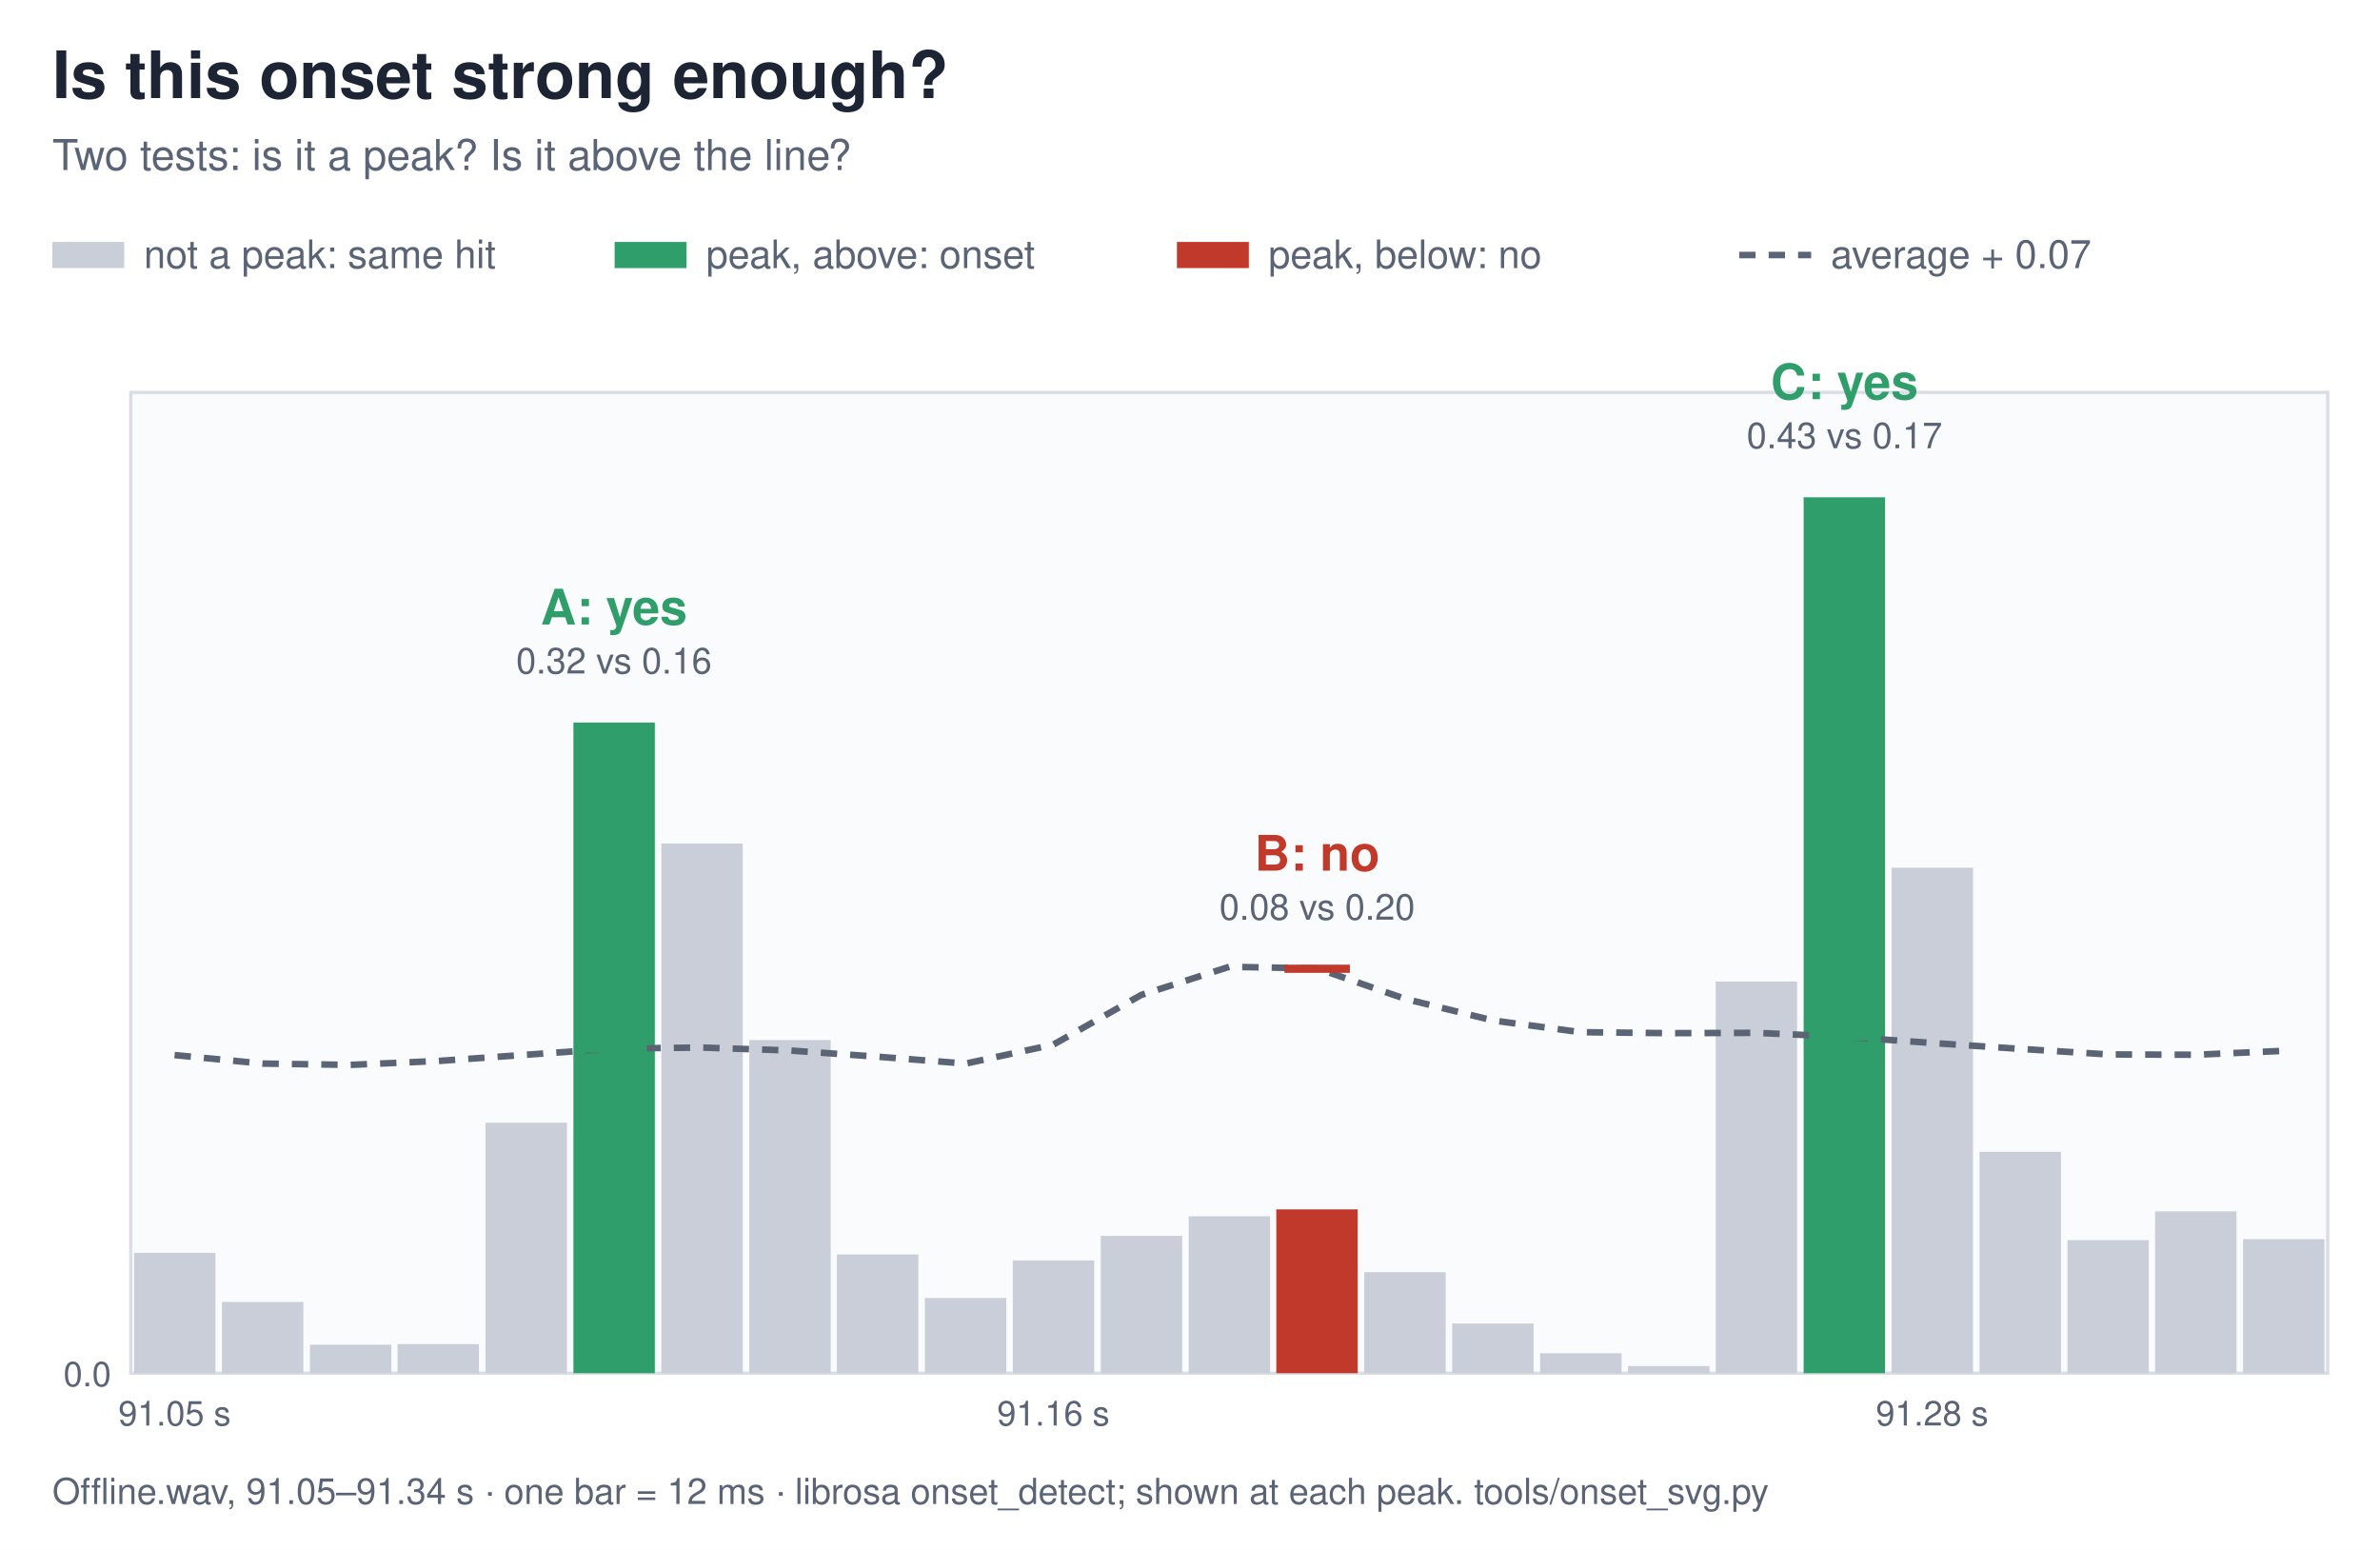
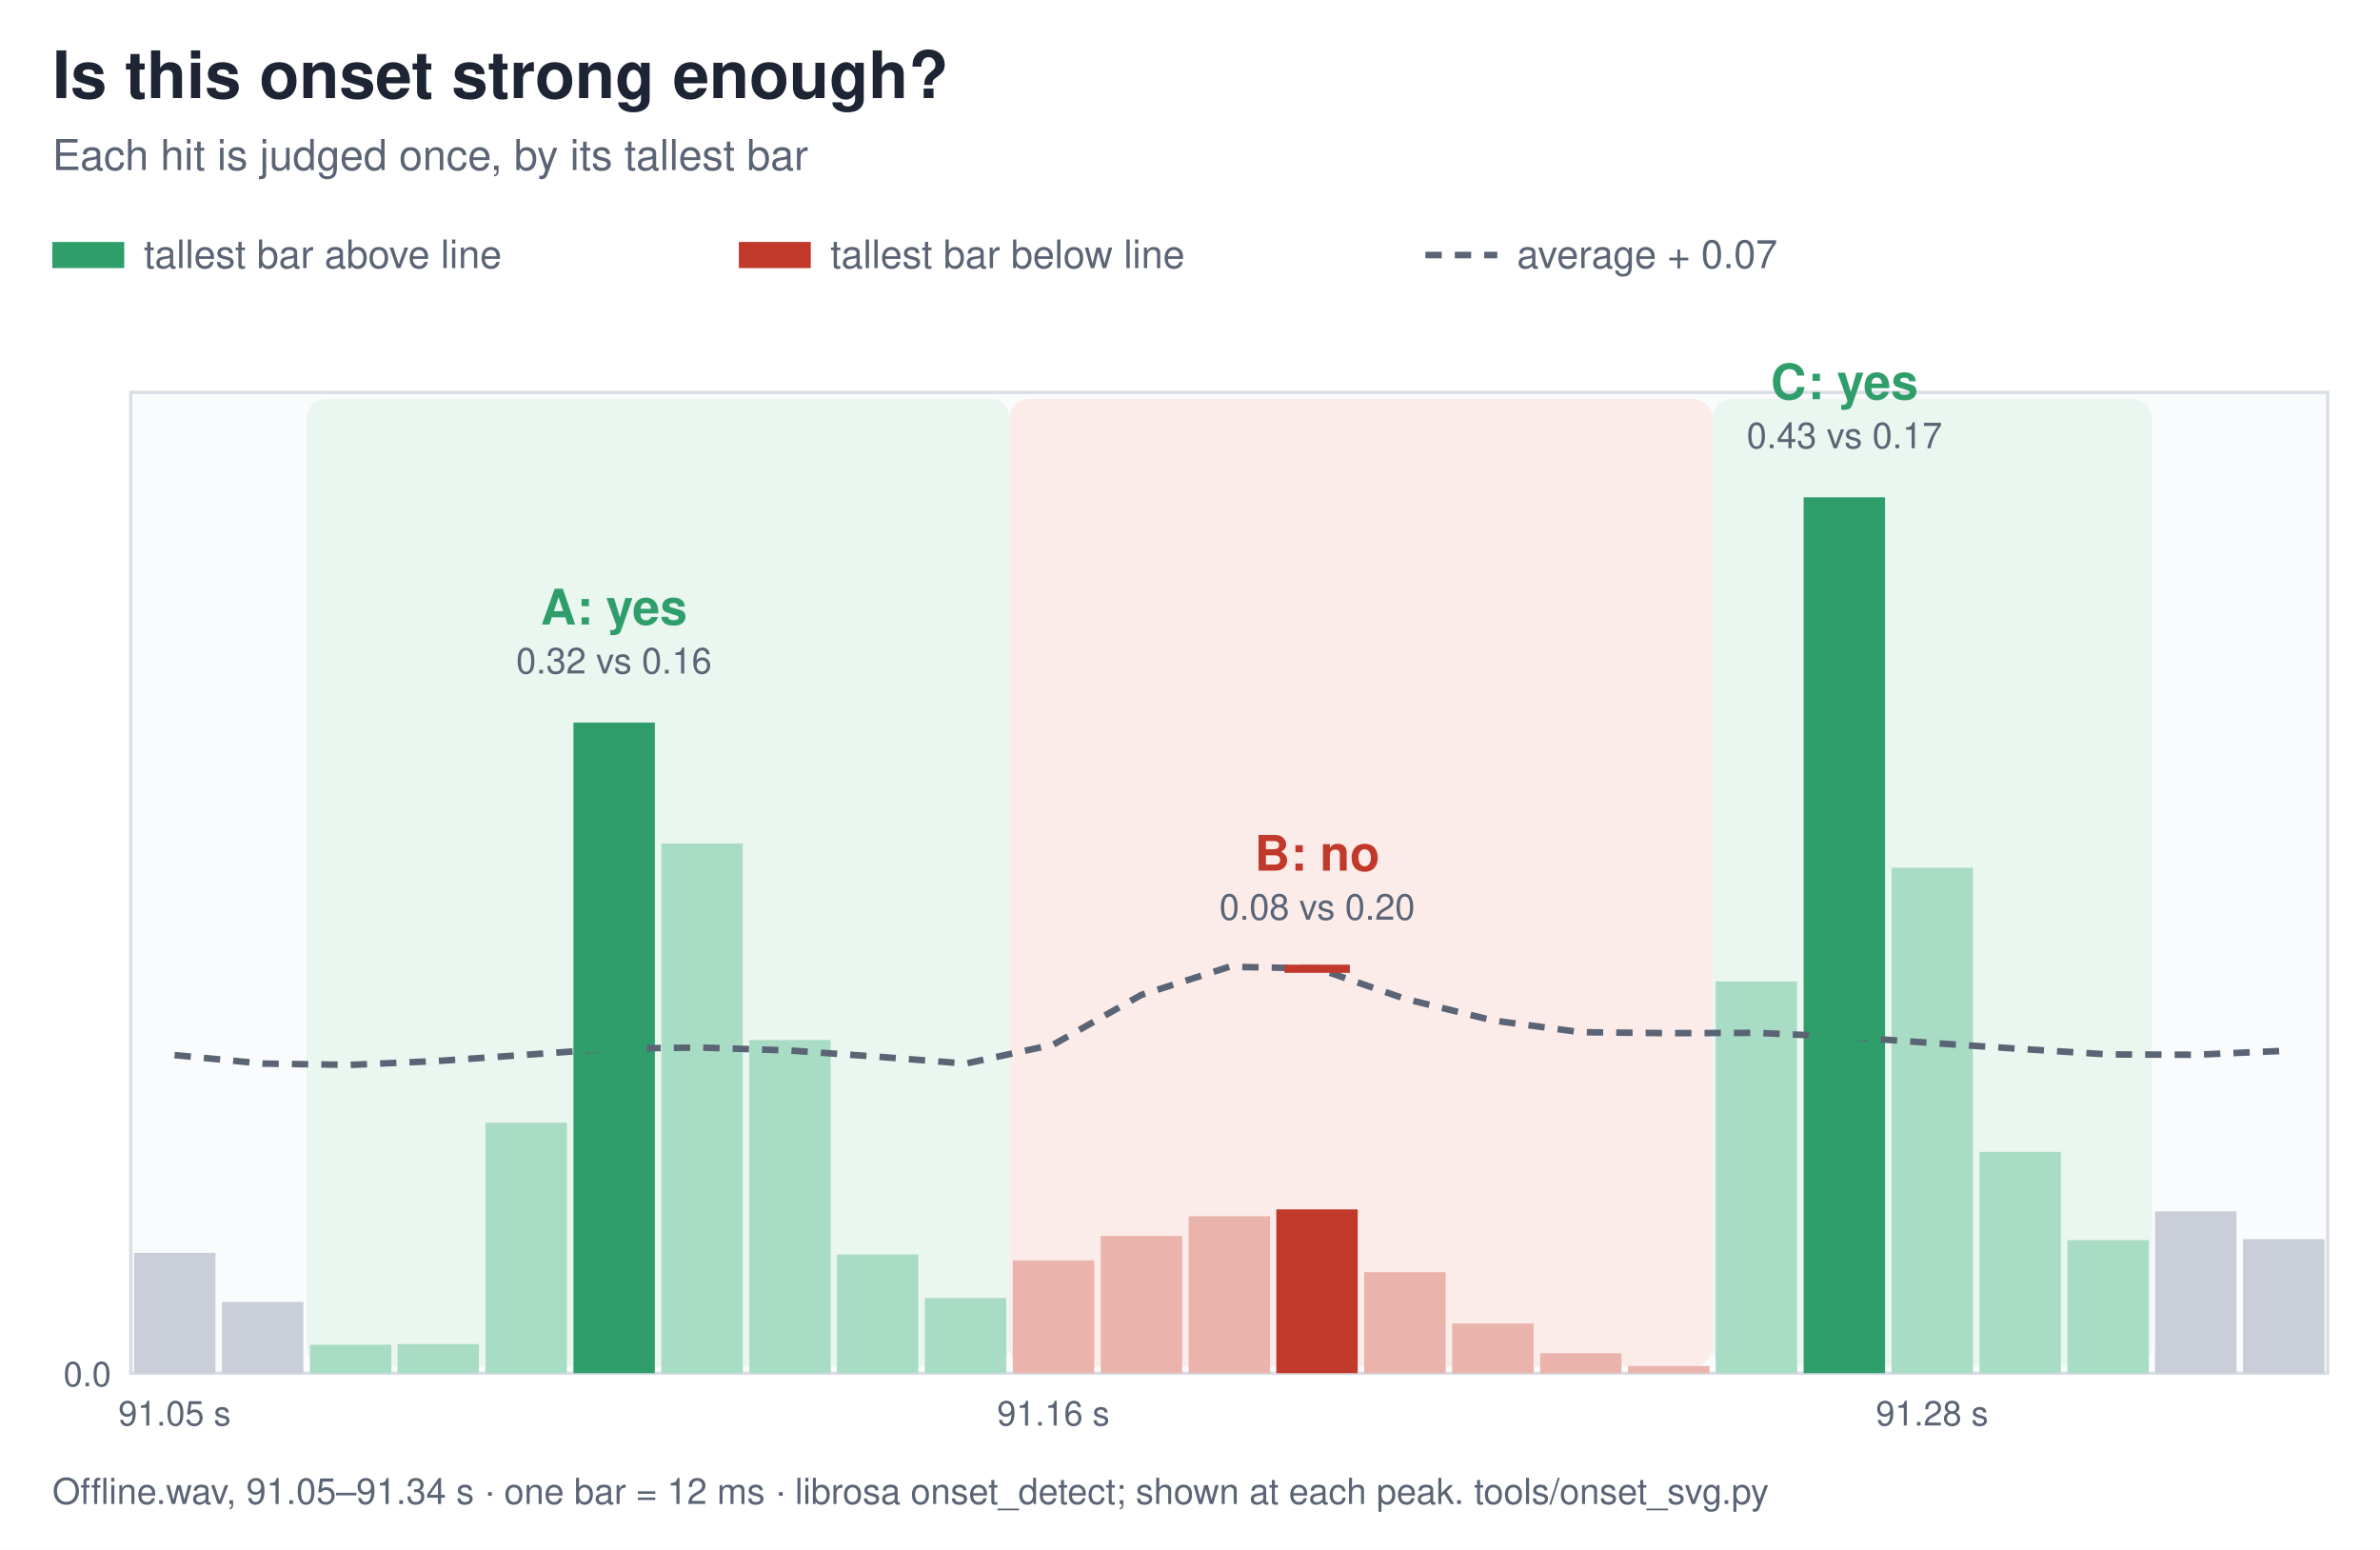
<svg xmlns="http://www.w3.org/2000/svg" width="728" height="474" viewBox="0 0 728 474" font-family="Helvetica, Arial, sans-serif">
  <rect width="100%" height="100%" fill="#ffffff" />
  <text x="16" y="30" font-size="20" font-weight="700" fill="#1d2433">Is this onset strong enough?</text>
-   <text x="16" y="52" font-size="13" fill="#5b6475">Two tests: is it a peak? Is it above the line?</text>
-   <line x1="16" y1="78" x2="38" y2="78" stroke="#c9ced8" stroke-width="8" />
-   <text x="44" y="82" font-size="12" fill="#5b6475">not a peak: same hit</text>
-   <line x1="188" y1="78" x2="210" y2="78" stroke="#2f9e6b" stroke-width="8" />
-   <text x="216" y="82" font-size="12" fill="#5b6475">peak, above: onset</text>
-   <line x1="360" y1="78" x2="382" y2="78" stroke="#c0392b" stroke-width="8" />
-   <text x="388" y="82" font-size="12" fill="#5b6475">peak, below: no</text>
-   <line x1="532" y1="78" x2="554" y2="78" stroke="#5b6475" stroke-width="2" stroke-dasharray="5 4" />
-   <text x="560" y="82" font-size="12" fill="#5b6475">average + 0.07</text>
+   <text x="16" y="52" font-size="13" fill="#5b6475">Each hit is judged once, by its tallest bar</text>
+   <line x1="16" y1="78" x2="38" y2="78" stroke="#2f9e6b" stroke-width="8" />
+   <text x="44" y="82" font-size="12" fill="#5b6475">tallest bar above line</text>
+   <line x1="226" y1="78" x2="248" y2="78" stroke="#c0392b" stroke-width="8" />
+   <text x="254" y="82" font-size="12" fill="#5b6475">tallest bar below line</text>
+   <line x1="436" y1="78" x2="458" y2="78" stroke="#5b6475" stroke-width="2" stroke-dasharray="5 4" />
+   <text x="464" y="82" font-size="12" fill="#5b6475">average + 0.07</text>
  <rect x="40" y="120" width="672" height="300" fill="#fafbfc" stroke="#d9dde5" />
+   <rect x="93.8" y="122" width="215.0" height="296" rx="6" fill="#eaf6f0" />
+   <rect x="308.8" y="122" width="215.0" height="296" rx="6" fill="#fbecea" />
+   <rect x="523.8" y="122" width="134.4" height="296" rx="6" fill="#eaf6f0" />
  <rect x="41.0" y="383.2" width="24.9" height="36.8" fill="#c9ced8" />
  <rect x="67.9" y="398.2" width="24.9" height="21.8" fill="#c9ced8" />
-   <rect x="94.8" y="411.3" width="24.9" height="8.7" fill="#c9ced8" />
-   <rect x="121.6" y="411.1" width="24.9" height="8.9" fill="#c9ced8" />
-   <rect x="148.5" y="343.4" width="24.9" height="76.6" fill="#c9ced8" />
+   <rect x="94.8" y="411.3" width="24.9" height="8.7" fill="#a9dcc4" />
+   <rect x="121.6" y="411.1" width="24.9" height="8.9" fill="#a9dcc4" />
+   <rect x="148.5" y="343.4" width="24.9" height="76.6" fill="#a9dcc4" />
  <rect x="175.4" y="221.0" width="24.9" height="199.0" fill="#2f9e6b" />
-   <rect x="202.3" y="258.0" width="24.9" height="162.0" fill="#c9ced8" />
-   <rect x="229.2" y="318.1" width="24.9" height="101.9" fill="#c9ced8" />
-   <rect x="256.0" y="383.7" width="24.9" height="36.3" fill="#c9ced8" />
-   <rect x="282.9" y="397.0" width="24.9" height="23.0" fill="#c9ced8" />
-   <rect x="309.8" y="385.5" width="24.9" height="34.5" fill="#c9ced8" />
-   <rect x="336.7" y="378.0" width="24.9" height="42.0" fill="#c9ced8" />
-   <rect x="363.6" y="372.0" width="24.9" height="48.0" fill="#c9ced8" />
+   <rect x="202.3" y="258.0" width="24.9" height="162.0" fill="#a9dcc4" />
+   <rect x="229.2" y="318.1" width="24.9" height="101.9" fill="#a9dcc4" />
+   <rect x="256.0" y="383.7" width="24.9" height="36.3" fill="#a9dcc4" />
+   <rect x="282.9" y="397.0" width="24.9" height="23.0" fill="#a9dcc4" />
+   <rect x="309.8" y="385.5" width="24.9" height="34.5" fill="#eab3ab" />
+   <rect x="336.7" y="378.0" width="24.9" height="42.0" fill="#eab3ab" />
+   <rect x="363.6" y="372.0" width="24.9" height="48.0" fill="#eab3ab" />
  <rect x="390.4" y="369.9" width="24.9" height="50.1" fill="#c0392b" />
-   <rect x="417.3" y="389.1" width="24.9" height="30.9" fill="#c9ced8" />
-   <rect x="444.2" y="404.8" width="24.9" height="15.2" fill="#c9ced8" />
-   <rect x="471.1" y="413.9" width="24.9" height="6.1" fill="#c9ced8" />
-   <rect x="498.0" y="417.8" width="24.9" height="2.2" fill="#c9ced8" />
-   <rect x="524.8" y="300.2" width="24.9" height="119.8" fill="#c9ced8" />
+   <rect x="417.3" y="389.1" width="24.9" height="30.9" fill="#eab3ab" />
+   <rect x="444.2" y="404.8" width="24.9" height="15.2" fill="#eab3ab" />
+   <rect x="471.1" y="413.9" width="24.9" height="6.1" fill="#eab3ab" />
+   <rect x="498.0" y="417.8" width="24.9" height="2.2" fill="#eab3ab" />
+   <rect x="524.8" y="300.2" width="24.9" height="119.8" fill="#a9dcc4" />
  <rect x="551.7" y="152.1" width="24.9" height="267.9" fill="#2f9e6b" />
-   <rect x="578.6" y="265.4" width="24.9" height="154.6" fill="#c9ced8" />
-   <rect x="605.5" y="352.3" width="24.9" height="67.7" fill="#c9ced8" />
-   <rect x="632.4" y="379.3" width="24.9" height="40.7" fill="#c9ced8" />
+   <rect x="578.6" y="265.4" width="24.9" height="154.6" fill="#a9dcc4" />
+   <rect x="605.5" y="352.3" width="24.9" height="67.7" fill="#a9dcc4" />
+   <rect x="632.4" y="379.3" width="24.9" height="40.7" fill="#a9dcc4" />
  <rect x="659.2" y="370.5" width="24.9" height="49.5" fill="#c9ced8" />
  <rect x="686.1" y="379.0" width="24.9" height="41.0" fill="#c9ced8" />
  <polyline points="53.4,322.7 80.3,325.3 107.2,325.7 134.1,324.5 161.0,322.6 187.8,320.7 214.7,320.4 241.6,321.3 268.5,323.2 295.4,325.3 322.2,319.5 349.1,304.3 376.0,295.7 402.9,296.2 429.8,305.5 456.6,312.1 483.5,315.7 510.4,316.0 537.3,315.9 564.2,317.1 591.0,319.0 617.9,320.8 644.8,322.5 671.7,322.6 698.6,321.4" fill="none" stroke="#5b6475" stroke-width="2" stroke-dasharray="5 4" />
  <line x1="177.8" y1="320.7" x2="197.8" y2="320.7" stroke="#2f9e6b" stroke-width="2.5" />
  <text x="187.8" y="191.0" font-size="15" font-weight="700" text-anchor="middle" fill="#2f9e6b">A: yes</text>
  <text x="187.8" y="206.0" font-size="11" text-anchor="middle" fill="#5b6475">0.32 vs 0.16</text>
  <line x1="392.9" y1="296.3" x2="412.9" y2="296.3" stroke="#c0392b" stroke-width="2.5" />
  <text x="402.9" y="266.3" font-size="15" font-weight="700" text-anchor="middle" fill="#c0392b">B: no</text>
  <text x="402.9" y="281.3" font-size="11" text-anchor="middle" fill="#5b6475">0.08 vs 0.20</text>
  <line x1="554.2" y1="317.0" x2="574.2" y2="317.0" stroke="#2f9e6b" stroke-width="2.5" />
  <text x="564.2" y="122.1" font-size="15" font-weight="700" text-anchor="middle" fill="#2f9e6b">C: yes</text>
  <text x="564.2" y="137.1" font-size="11" text-anchor="middle" fill="#5b6475">0.43 vs 0.17</text>
  <text x="53.4" y="436" font-size="10.5" text-anchor="middle" fill="#5b6475">91.05 s</text>
  <text x="322.2" y="436" font-size="10.5" text-anchor="middle" fill="#5b6475">91.16 s</text>
  <text x="591.0" y="436" font-size="10.5" text-anchor="middle" fill="#5b6475">91.28 s</text>
  <text x="34" y="424.0" font-size="10.5" text-anchor="end" fill="#5b6475">0.0</text>
  <text x="16" y="460" font-size="11" fill="#5b6475">Offline.wav, 91.05–91.34 s · one bar = 12 ms · librosa onset_detect; shown at each peak. tools/onset_svg.py</text>
</svg>
